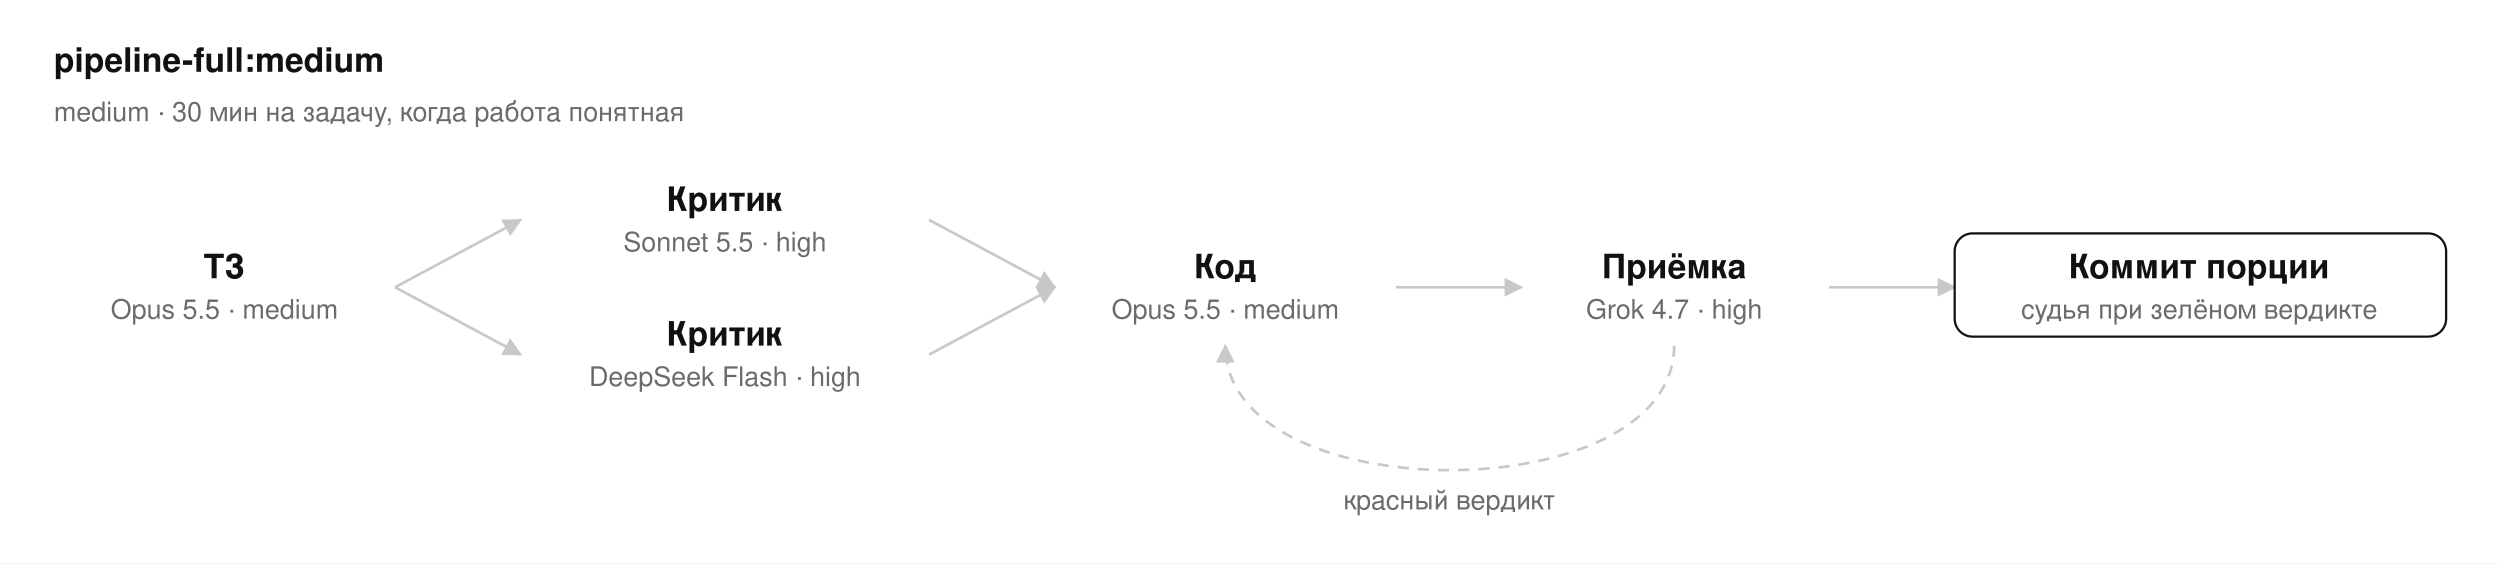
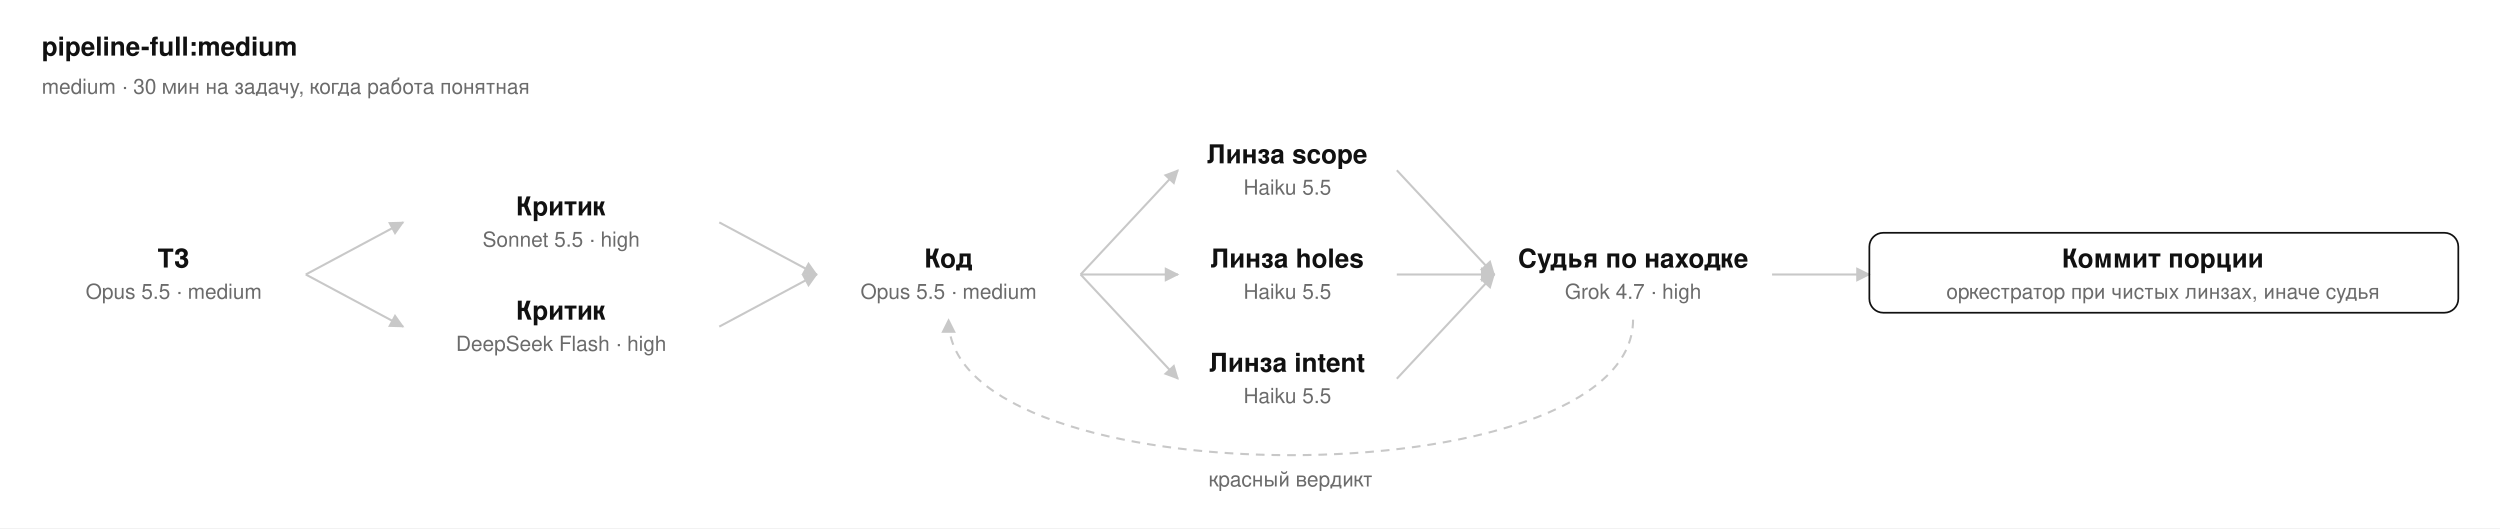
- <svg xmlns="http://www.w3.org/2000/svg" width="1114" height="251" viewBox="0 0 1114 251" font-family="-apple-system, 'Segoe UI', Helvetica, Arial, sans-serif">
+ <svg xmlns="http://www.w3.org/2000/svg" width="1439" height="304" viewBox="0 0 1439 304" font-family="-apple-system, 'Segoe UI', Helvetica, Arial, sans-serif">
  <defs>
    <marker id="arrow" viewBox="0 0 10 10" refX="9" refY="5" markerWidth="7" markerHeight="7" orient="auto-start-reverse">
      <path d="M0 0L10 5L0 10z" fill="#c8c8c8" />
    </marker>
  </defs>
  <rect width="100%" height="100%" fill="#fff" />
  <text x="24" y="32" text-anchor="start" font-size="15" font-weight="700" fill="#111">pipeline-full:medium</text>
  <text x="24" y="54" text-anchor="start" font-size="12" fill="#6b6b6b">medium · 30 мин на задачу, когда работа понятная</text>
-   <line x1="176" y1="128" x2="232" y2="98" stroke="#c8c8c8" stroke-width="1.2" marker-end="url(#arrow)" />
-   <line x1="176" y1="128" x2="232" y2="158" stroke="#c8c8c8" stroke-width="1.2" marker-end="url(#arrow)" />
-   <line x1="414" y1="98" x2="470" y2="128" stroke="#c8c8c8" stroke-width="1.2" marker-end="url(#arrow)" />
-   <line x1="414" y1="158" x2="470" y2="128" stroke="#c8c8c8" stroke-width="1.2" marker-end="url(#arrow)" />
-   <line x1="622" y1="128" x2="678" y2="128" stroke="#c8c8c8" stroke-width="1.2" marker-end="url(#arrow)" />
-   <line x1="815" y1="128" x2="871" y2="128" stroke="#c8c8c8" stroke-width="1.2" marker-end="url(#arrow)" />
-   <text x="100" y="124" text-anchor="middle" font-size="15" font-weight="700" fill="#111">ТЗ</text>
-   <text x="100" y="142" text-anchor="middle" font-size="12" fill="#6b6b6b">Opus 5.5 · medium</text>
-   <text x="323" y="94" text-anchor="middle" font-size="15" font-weight="700" fill="#111">Критик</text>
-   <text x="323" y="112" text-anchor="middle" font-size="12" fill="#6b6b6b">Sonnet 5.5 · high</text>
-   <text x="323" y="154" text-anchor="middle" font-size="15" font-weight="700" fill="#111">Критик</text>
-   <text x="323" y="172" text-anchor="middle" font-size="12" fill="#6b6b6b">DeepSeek Flash · high</text>
-   <text x="546" y="124" text-anchor="middle" font-size="15" font-weight="700" fill="#111">Код</text>
-   <text x="546" y="142" text-anchor="middle" font-size="12" fill="#6b6b6b">Opus 5.5 · medium</text>
-   <text x="746" y="124" text-anchor="middle" font-size="15" font-weight="700" fill="#111">Приёмка</text>
-   <text x="746" y="142" text-anchor="middle" font-size="12" fill="#6b6b6b">Grok 4.7 · high</text>
-   <rect x="871" y="104" width="219" height="46" rx="8" fill="none" stroke="#111" stroke-width="1" />
-   <text x="980" y="124" text-anchor="middle" font-size="15" font-weight="700" fill="#111">Коммит порции</text>
-   <text x="980" y="142" text-anchor="middle" font-size="12" fill="#6b6b6b">судья при зелёном вердикте</text>
-   <path d="M746 154 C746 228 546 228 546 154" fill="none" stroke="#c8c8c8" stroke-width="1.2" stroke-dasharray="5 4" marker-end="url(#arrow)" />
-   <text x="646" y="227" text-anchor="middle" font-size="12" fill="#6b6b6b">красный вердикт</text>
+   <line x1="176" y1="158" x2="232" y2="128" stroke="#c8c8c8" stroke-width="1.2" marker-end="url(#arrow)" />
+   <line x1="176" y1="158" x2="232" y2="188" stroke="#c8c8c8" stroke-width="1.2" marker-end="url(#arrow)" />
+   <line x1="414" y1="128" x2="470" y2="158" stroke="#c8c8c8" stroke-width="1.2" marker-end="url(#arrow)" />
+   <line x1="414" y1="188" x2="470" y2="158" stroke="#c8c8c8" stroke-width="1.2" marker-end="url(#arrow)" />
+   <line x1="622" y1="158" x2="678" y2="98" stroke="#c8c8c8" stroke-width="1.2" marker-end="url(#arrow)" />
+   <line x1="622" y1="158" x2="678" y2="158" stroke="#c8c8c8" stroke-width="1.2" marker-end="url(#arrow)" />
+   <line x1="622" y1="158" x2="678" y2="218" stroke="#c8c8c8" stroke-width="1.2" marker-end="url(#arrow)" />
+   <line x1="804" y1="98" x2="860" y2="158" stroke="#c8c8c8" stroke-width="1.2" marker-end="url(#arrow)" />
+   <line x1="804" y1="158" x2="860" y2="158" stroke="#c8c8c8" stroke-width="1.2" marker-end="url(#arrow)" />
+   <line x1="804" y1="218" x2="860" y2="158" stroke="#c8c8c8" stroke-width="1.2" marker-end="url(#arrow)" />
+   <line x1="1020" y1="158" x2="1076" y2="158" stroke="#c8c8c8" stroke-width="1.2" marker-end="url(#arrow)" />
+   <text x="100" y="154" text-anchor="middle" font-size="15" font-weight="700" fill="#111">ТЗ</text>
+   <text x="100" y="172" text-anchor="middle" font-size="12" fill="#6b6b6b">Opus 5.5 · medium</text>
+   <text x="323" y="124" text-anchor="middle" font-size="15" font-weight="700" fill="#111">Критик</text>
+   <text x="323" y="142" text-anchor="middle" font-size="12" fill="#6b6b6b">Sonnet 5.5 · high</text>
+   <text x="323" y="184" text-anchor="middle" font-size="15" font-weight="700" fill="#111">Критик</text>
+   <text x="323" y="202" text-anchor="middle" font-size="12" fill="#6b6b6b">DeepSeek Flash · high</text>
+   <text x="546" y="154" text-anchor="middle" font-size="15" font-weight="700" fill="#111">Код</text>
+   <text x="546" y="172" text-anchor="middle" font-size="12" fill="#6b6b6b">Opus 5.5 · medium</text>
+   <text x="741" y="94" text-anchor="middle" font-size="15" font-weight="700" fill="#111">Линза scope</text>
+   <text x="741" y="112" text-anchor="middle" font-size="12" fill="#6b6b6b">Haiku 5.5</text>
+   <text x="741" y="154" text-anchor="middle" font-size="15" font-weight="700" fill="#111">Линза holes</text>
+   <text x="741" y="172" text-anchor="middle" font-size="12" fill="#6b6b6b">Haiku 5.5</text>
+   <text x="741" y="214" text-anchor="middle" font-size="15" font-weight="700" fill="#111">Линза intent</text>
+   <text x="741" y="232" text-anchor="middle" font-size="12" fill="#6b6b6b">Haiku 5.5</text>
+   <text x="940" y="154" text-anchor="middle" font-size="15" font-weight="700" fill="#111">Судья по находке</text>
+   <text x="940" y="172" text-anchor="middle" font-size="12" fill="#6b6b6b">Grok 4.7 · high</text>
+   <rect x="1076" y="134" width="339" height="46" rx="8" fill="none" stroke="#111" stroke-width="1" />
+   <text x="1245" y="154" text-anchor="middle" font-size="15" font-weight="700" fill="#111">Коммит порции</text>
+   <text x="1245" y="172" text-anchor="middle" font-size="12" fill="#6b6b6b">оркестратор при чистых линзах, иначе судья</text>
+   <path d="M940 184 C940 288 546 288 546 184" fill="none" stroke="#c8c8c8" stroke-width="1.2" stroke-dasharray="5 4" marker-end="url(#arrow)" />
+   <text x="743" y="280" text-anchor="middle" font-size="12" fill="#6b6b6b">красный вердикт</text>
</svg>
